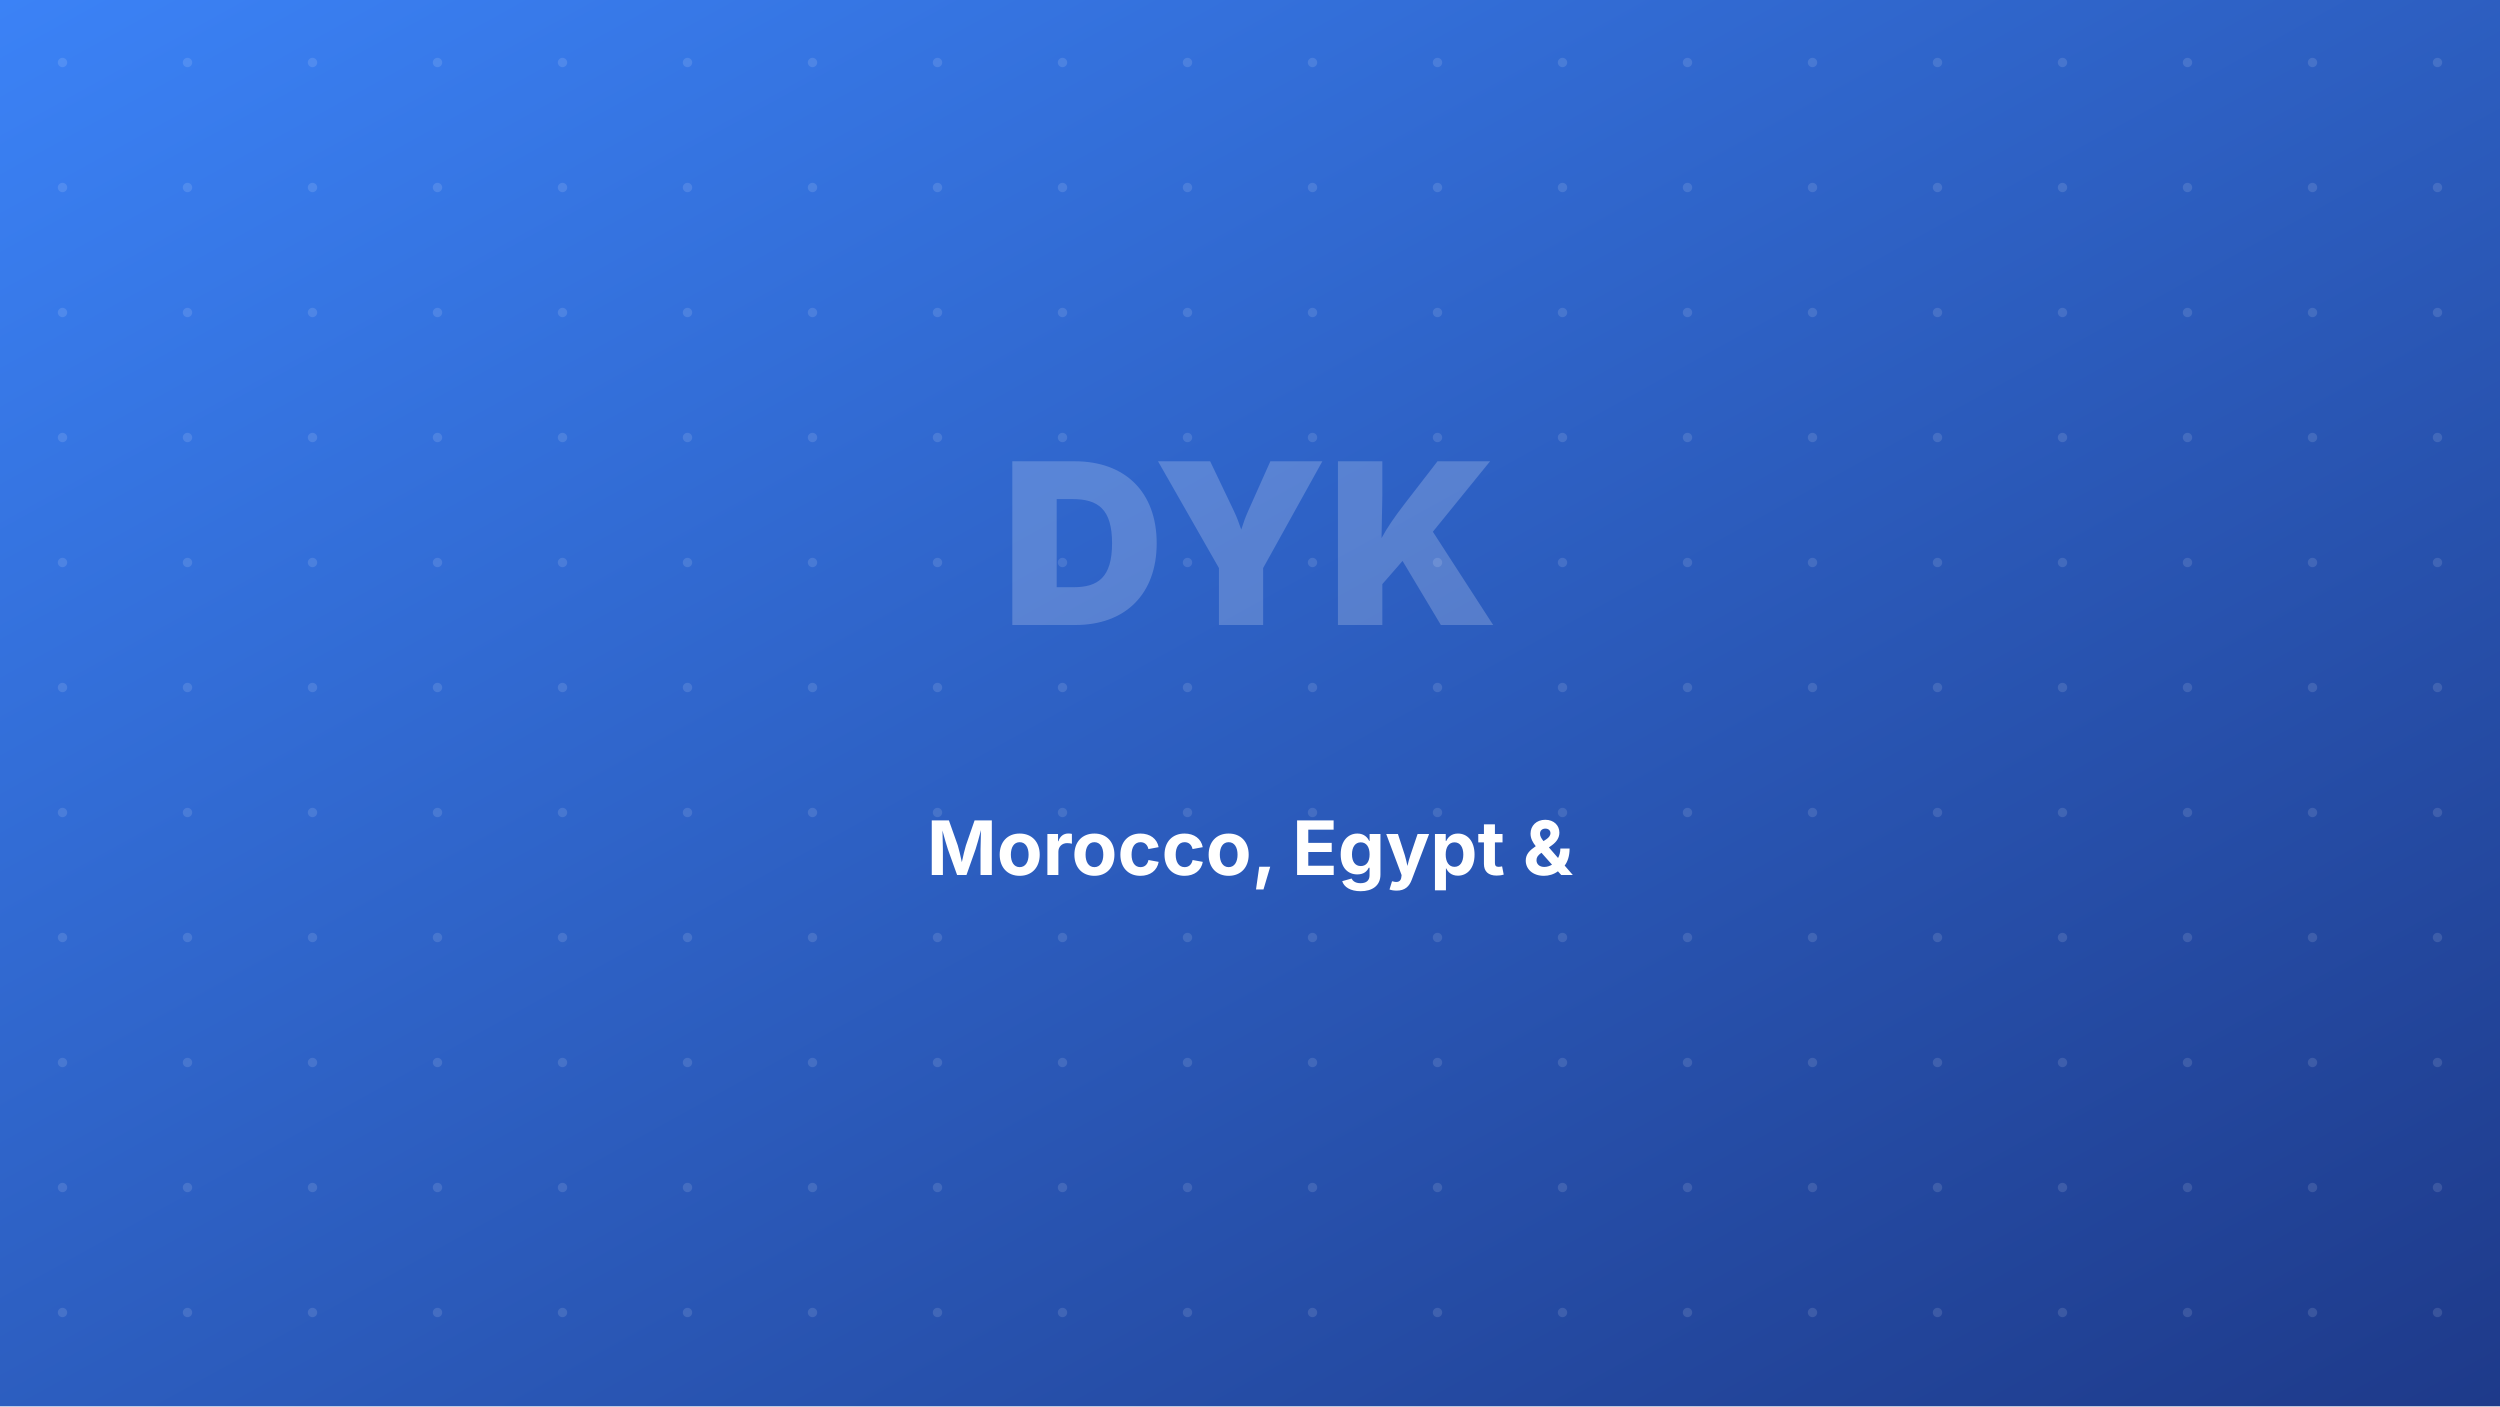
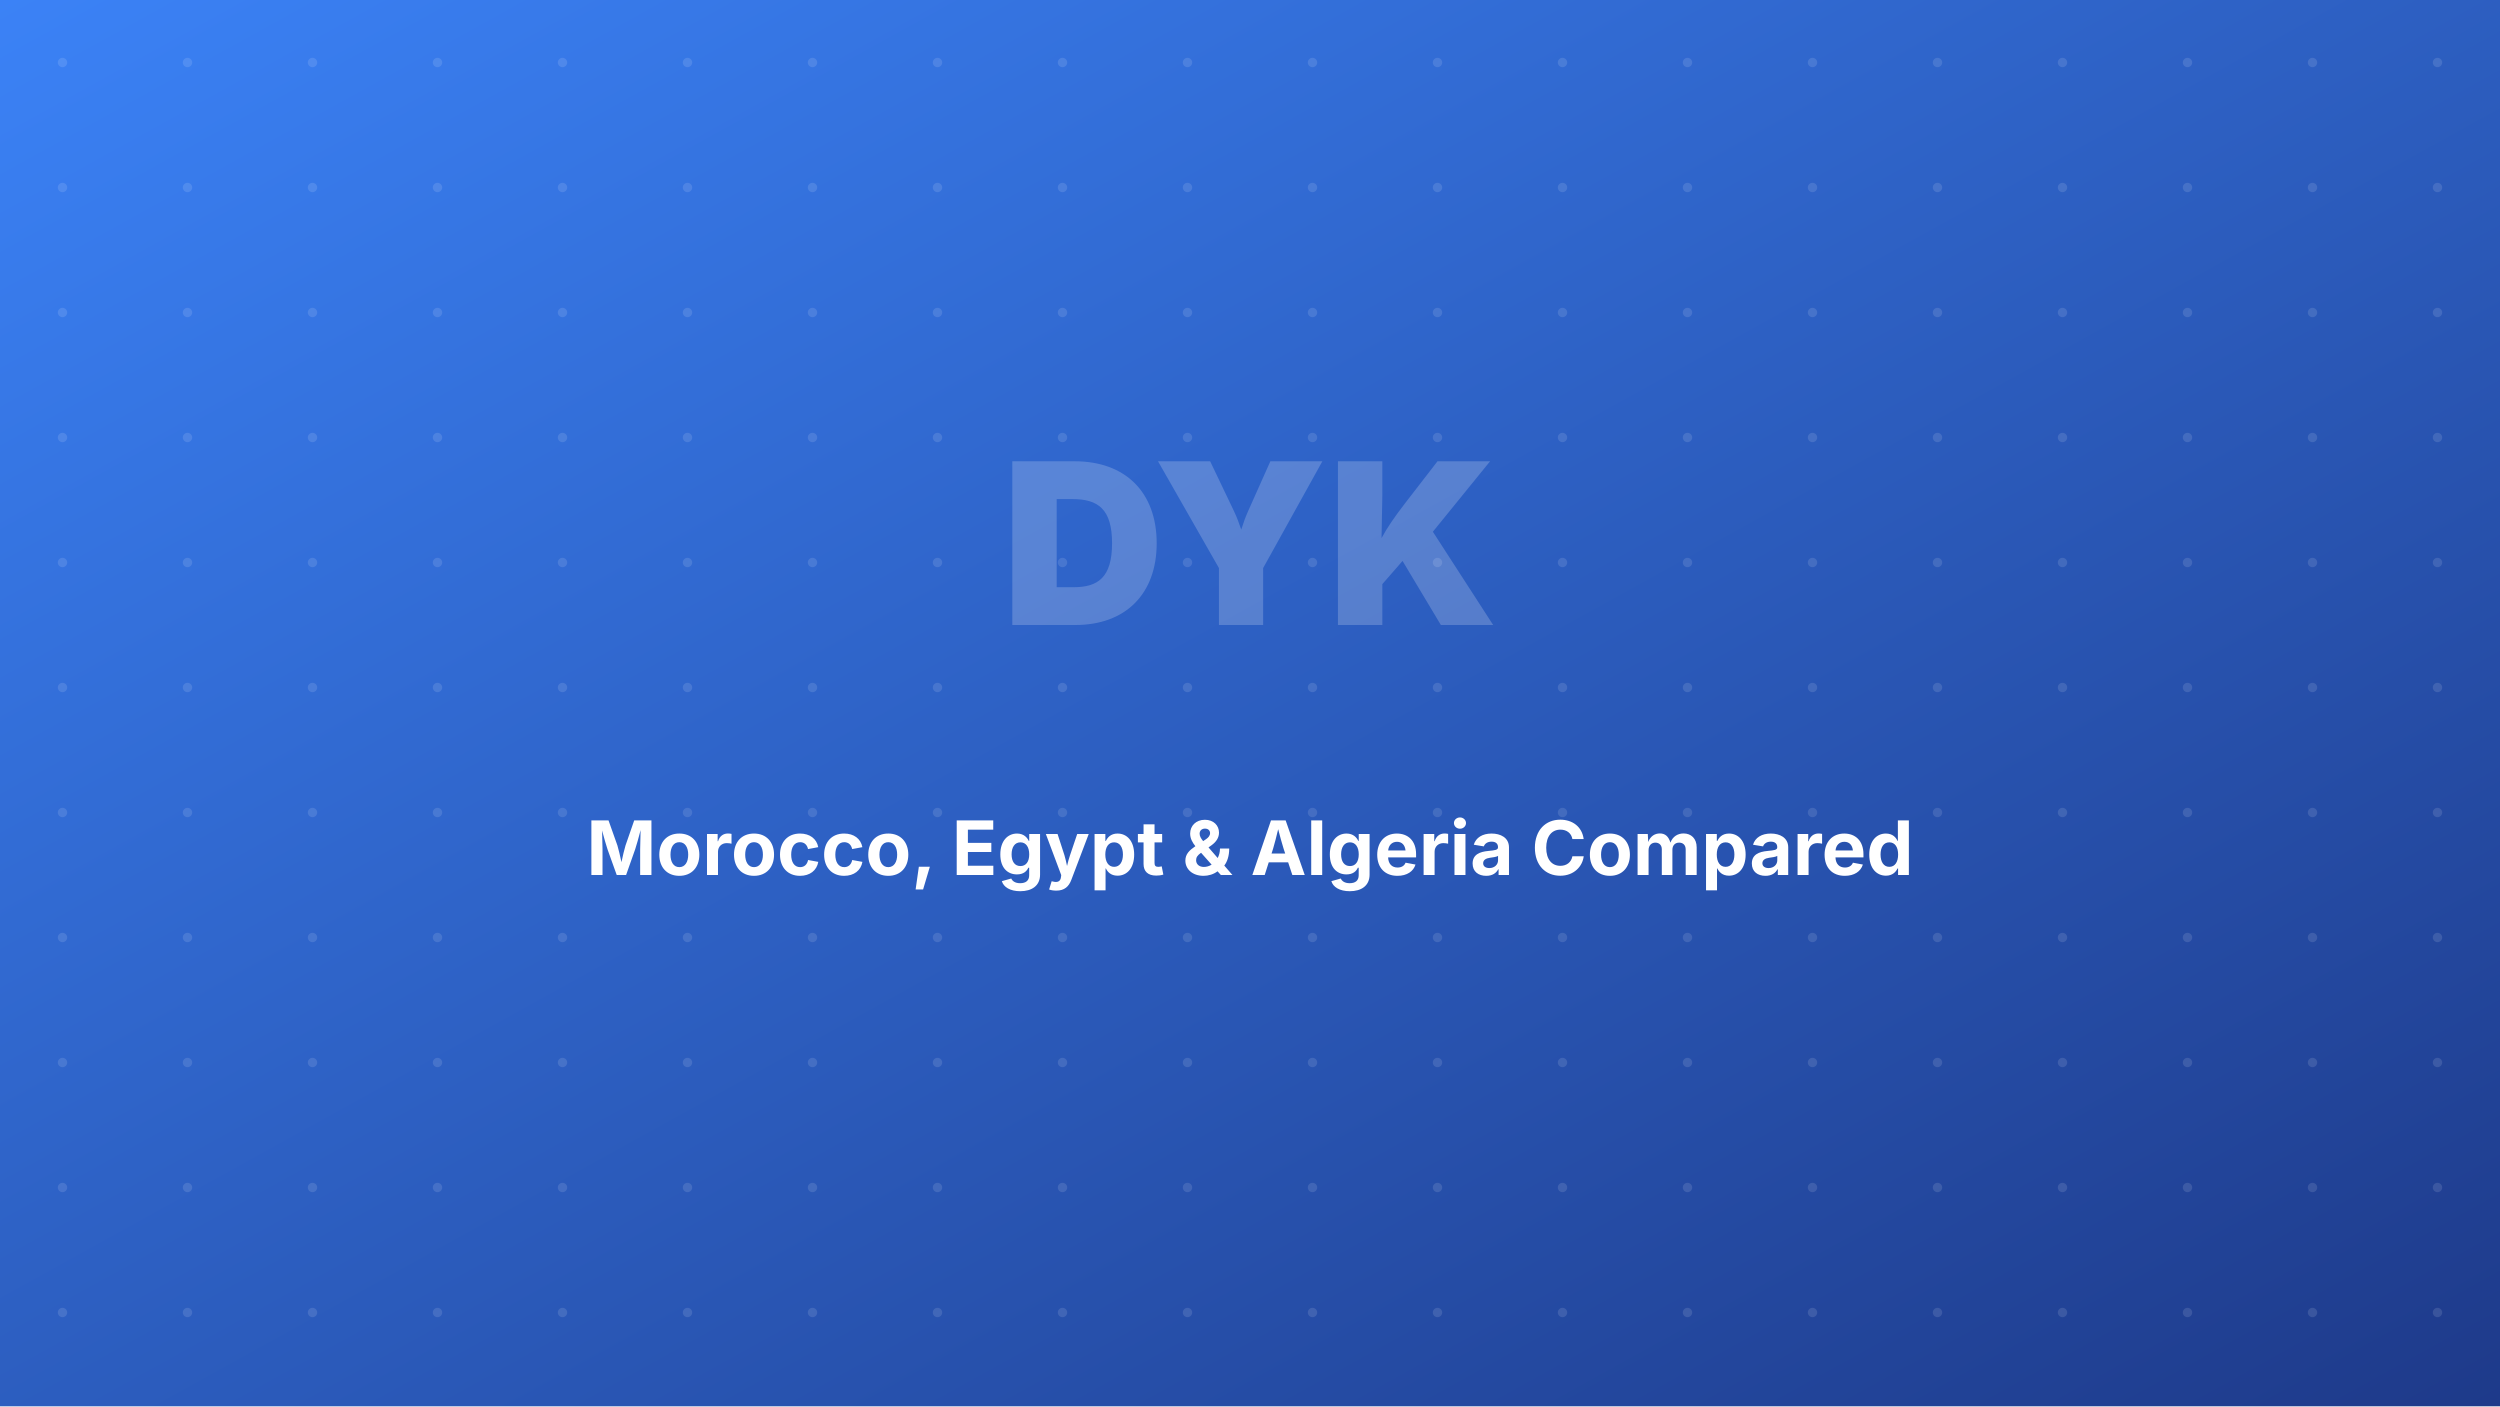
<svg xmlns="http://www.w3.org/2000/svg" width="800" height="450" viewBox="0 0 800 450" role="img" aria-labelledby="title">
  <defs>
    <linearGradient id="bg" x1="0" y1="0" x2="1" y2="1">
      <stop offset="0%" stop-color="#3B82F6" />
      <stop offset="100%" stop-color="#1E3A8A" />
    </linearGradient>
    <pattern id="dots" width="40" height="40" patternUnits="userSpaceOnUse">
      <circle cx="20" cy="20" r="1.5" fill="#fff" opacity=".12" />
    </pattern>
  </defs>
  <rect width="800" height="450" fill="url(#bg)" />
  <rect width="800" height="450" fill="url(#dots)" />
  <text x="400" y="200" text-anchor="middle" fill="#fff" opacity=".20" font-family="Inter, Cairo, Tajawal, Arial, sans-serif" font-size="72" font-weight="900">DYK</text>
-   <text x="400" y="280" text-anchor="middle" fill="#fff" font-family="Inter, Cairo, Tajawal, Arial, sans-serif" font-size="24" font-weight="700">Morocco, Egypt &amp;</text>
+   <text x="400" y="280" text-anchor="middle" fill="#fff" font-family="Inter, Cairo, Tajawal, Arial, sans-serif" font-size="24" font-weight="700">Morocco, Egypt &amp; Algeria Compared</text>
</svg>
